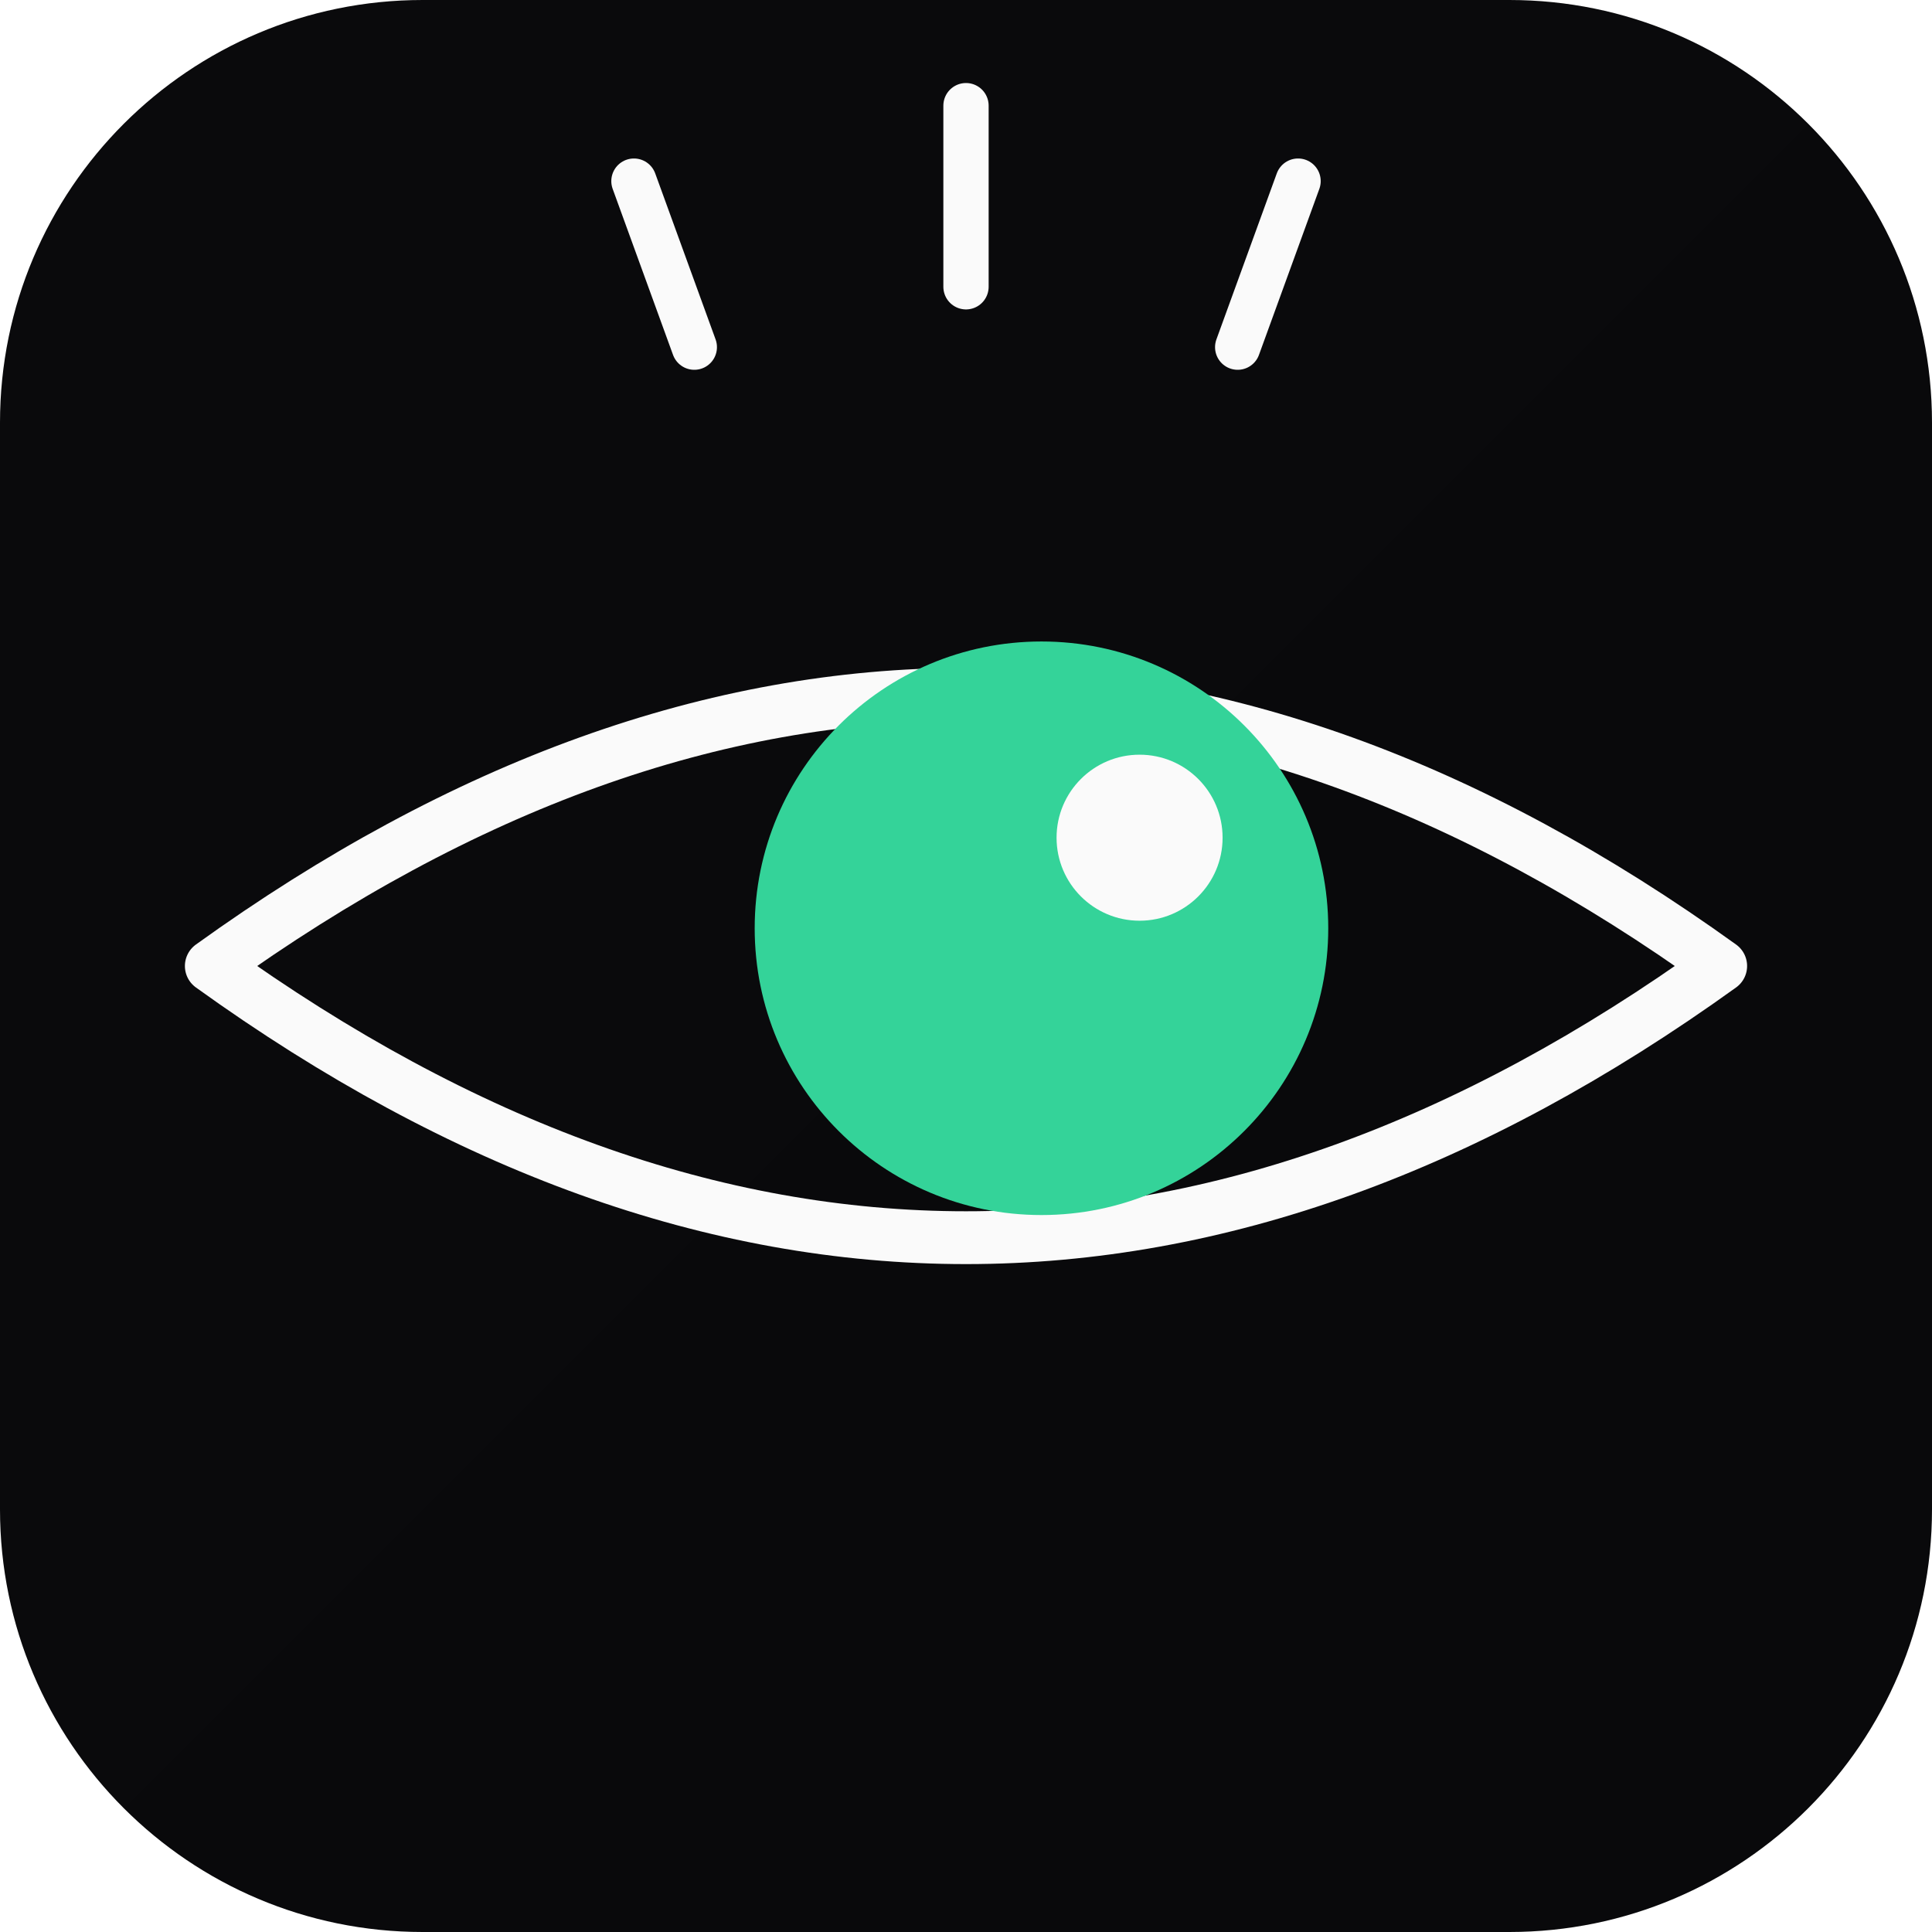
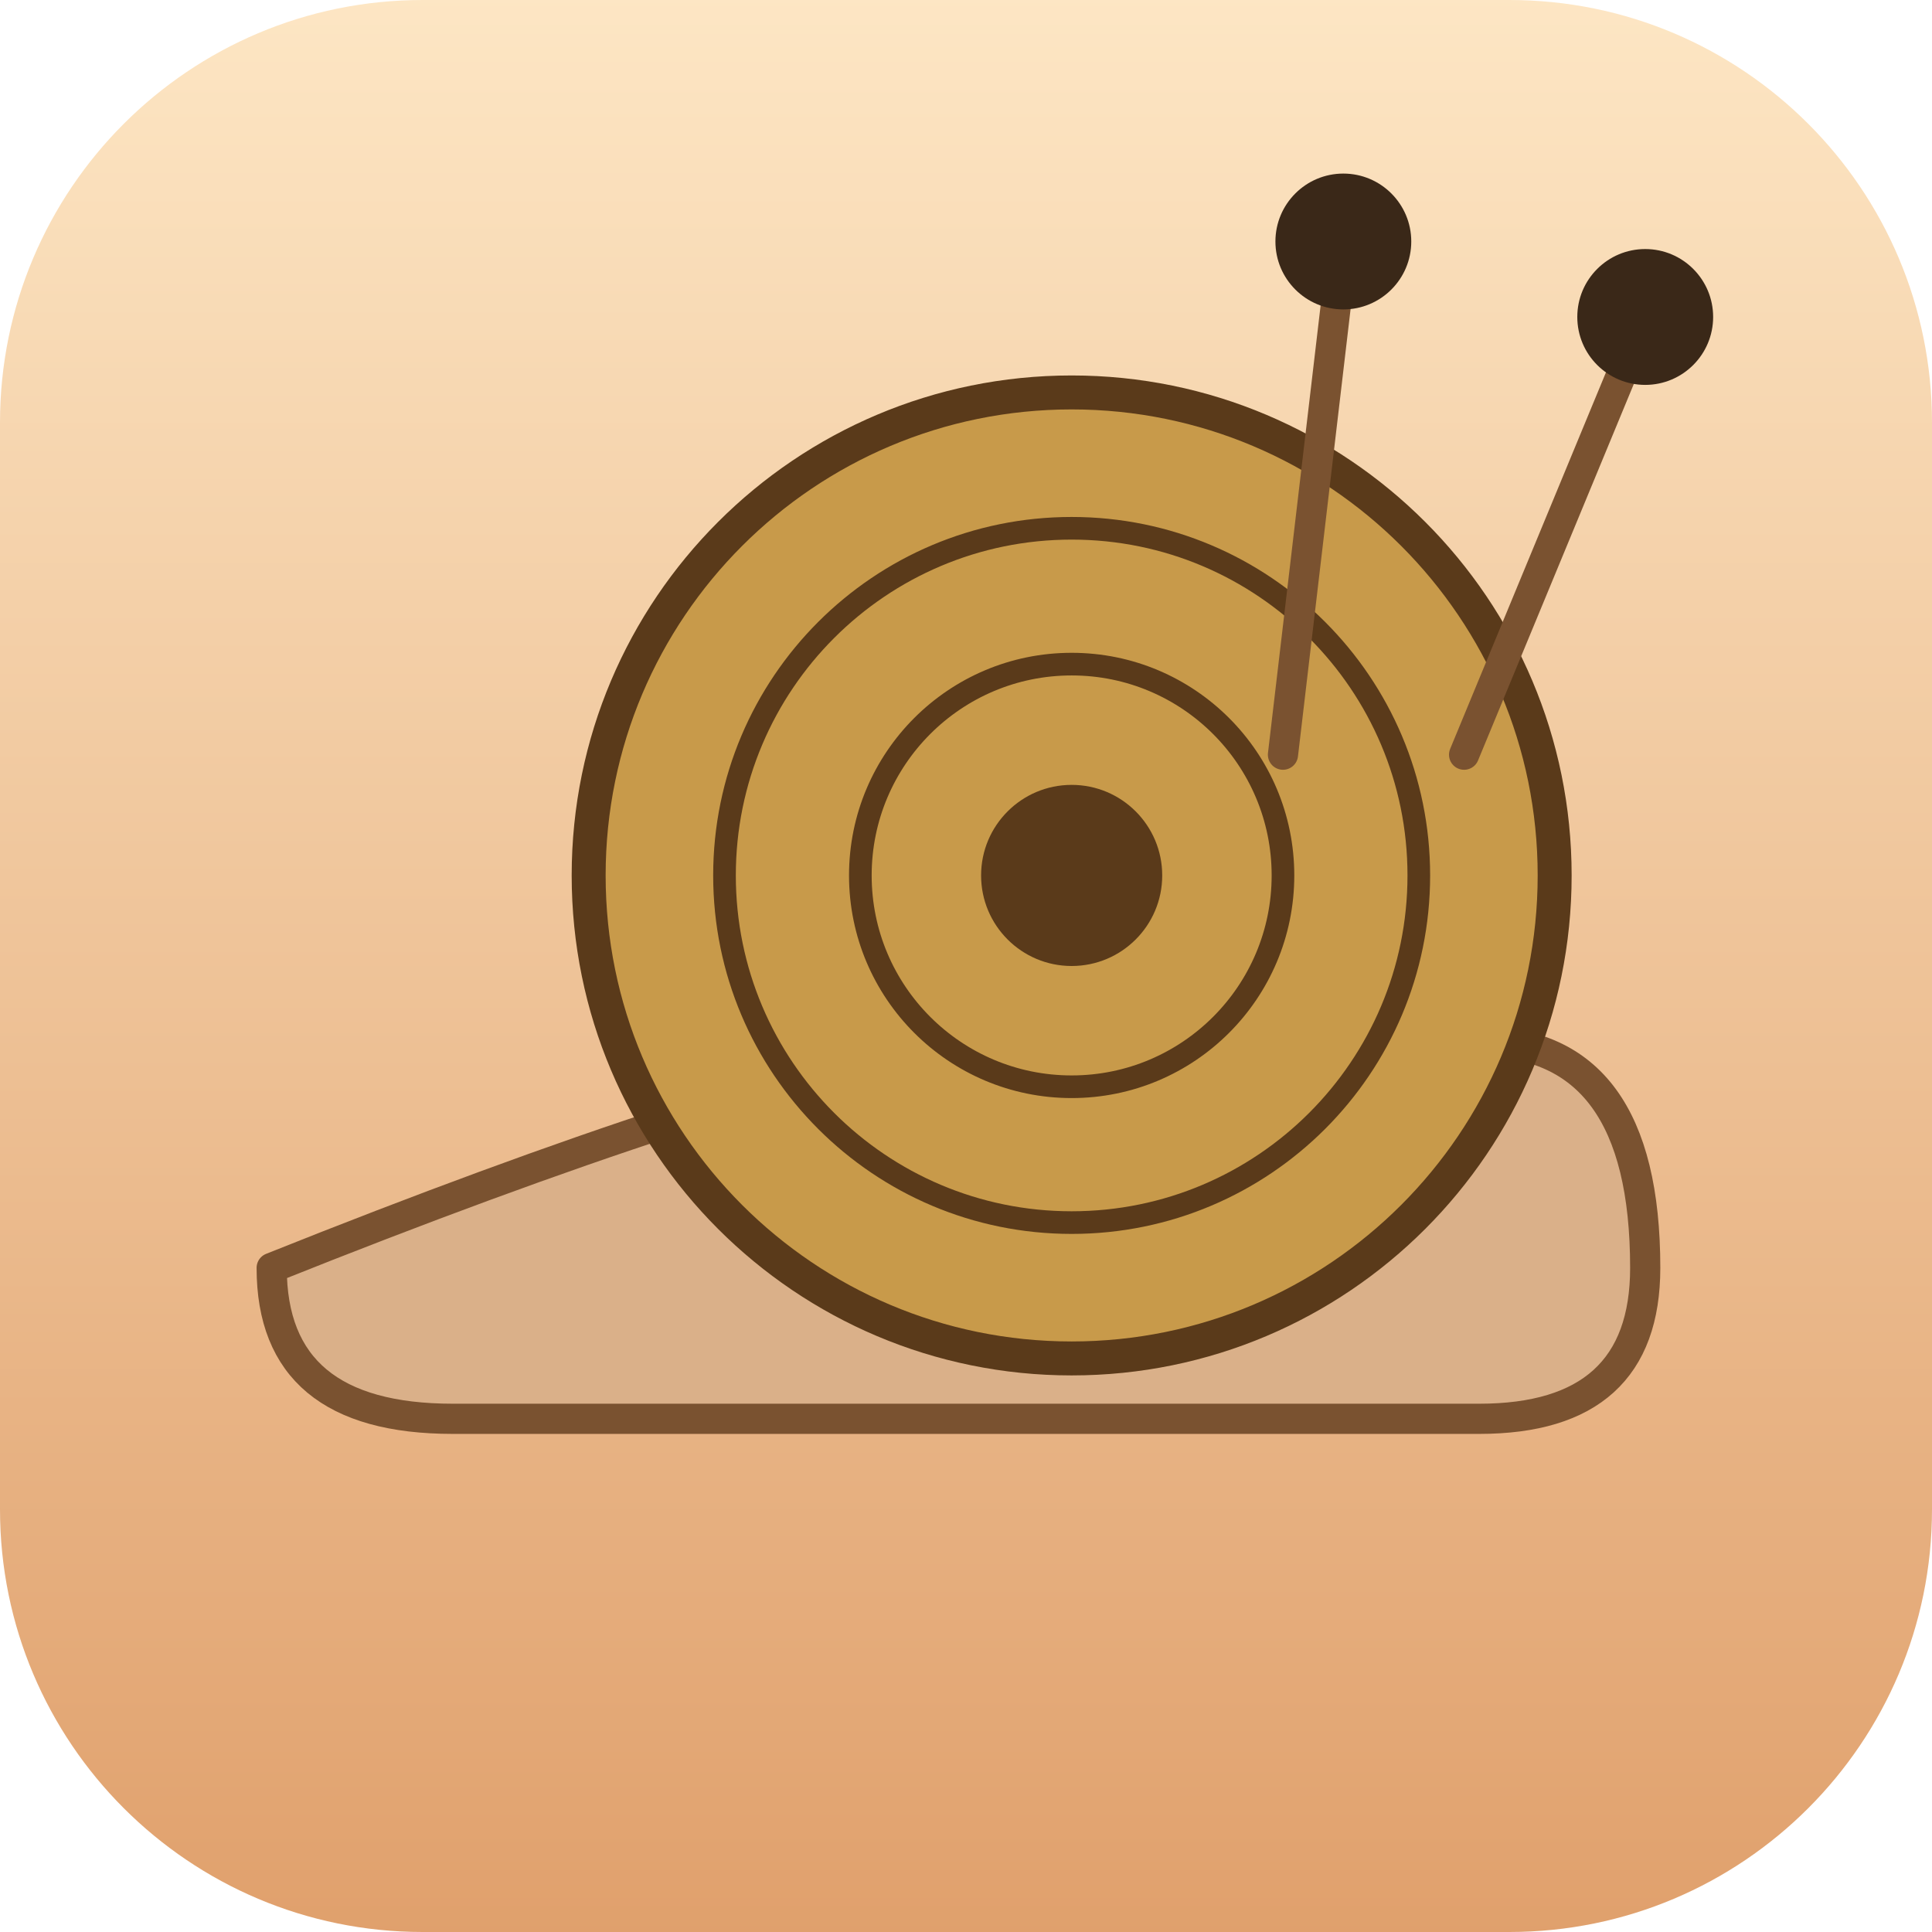
<svg xmlns="http://www.w3.org/2000/svg" viewBox="0 0 256 256" width="256" height="256">
  <defs>
-     <linearGradient id="bg" x1="0" y1="0" x2="1" y2="1">
-       <stop offset="0%" stop-color="#0a0a0c" />
-       <stop offset="100%" stop-color="#09090b" />
+     <linearGradient id="bg" x1="0" y1="0" x2="0" y2="1">
+       <stop offset="0%" stop-color="#fde6c4" />
+       <stop offset="100%" stop-color="#e0a06c" />
    </linearGradient>
  </defs>
  <rect width="256" height="256" rx="56" fill="url(#bg)" />
-   <g stroke="#FAFAFA" stroke-width="6" stroke-linecap="round">
-     <line x1="92" y1="46" x2="84" y2="24" />
-     <line x1="128" y1="38" x2="128" y2="14" />
-     <line x1="164" y1="46" x2="172" y2="24" />
-   </g>
-   <path d="M 28 128 Q 128 56 228 128 Q 128 200 28 128 Z" fill="none" stroke="#FAFAFA" stroke-width="7" stroke-linejoin="round" />
-   <circle cx="138" cy="123" r="38" fill="#34D399" />
-   <circle cx="151" cy="111" r="11" fill="#FAFAFA" />
+   <path d="M 36 168 Q 96 144 128 138 L 196 138 Q 218 138 218 168 Q 218 188 196 188 L 60 188 Q 36 188 36 168 Z" fill="#dab089" stroke="#7a5230" stroke-width="4" stroke-linejoin="round" />
+   <circle cx="142" cy="116" r="64" fill="#c89a4a" stroke="#5a3a1a" stroke-width="4.5" />
+   <circle cx="142" cy="116" r="46" fill="none" stroke="#5a3a1a" stroke-width="3" />
+   <circle cx="142" cy="116" r="28" fill="none" stroke="#5a3a1a" stroke-width="3" />
+   <circle cx="142" cy="116" r="12" fill="#5a3a1a" />
+   <line x1="194" y1="100" x2="218" y2="42" stroke="#7a5230" stroke-width="4" stroke-linecap="round" />
+   <line x1="170" y1="100" x2="178" y2="32" stroke="#7a5230" stroke-width="4" stroke-linecap="round" />
+   <circle cx="218" cy="42" r="9" fill="#3a2818" />
+   <circle cx="178" cy="32" r="9" fill="#3a2818" />
</svg>
